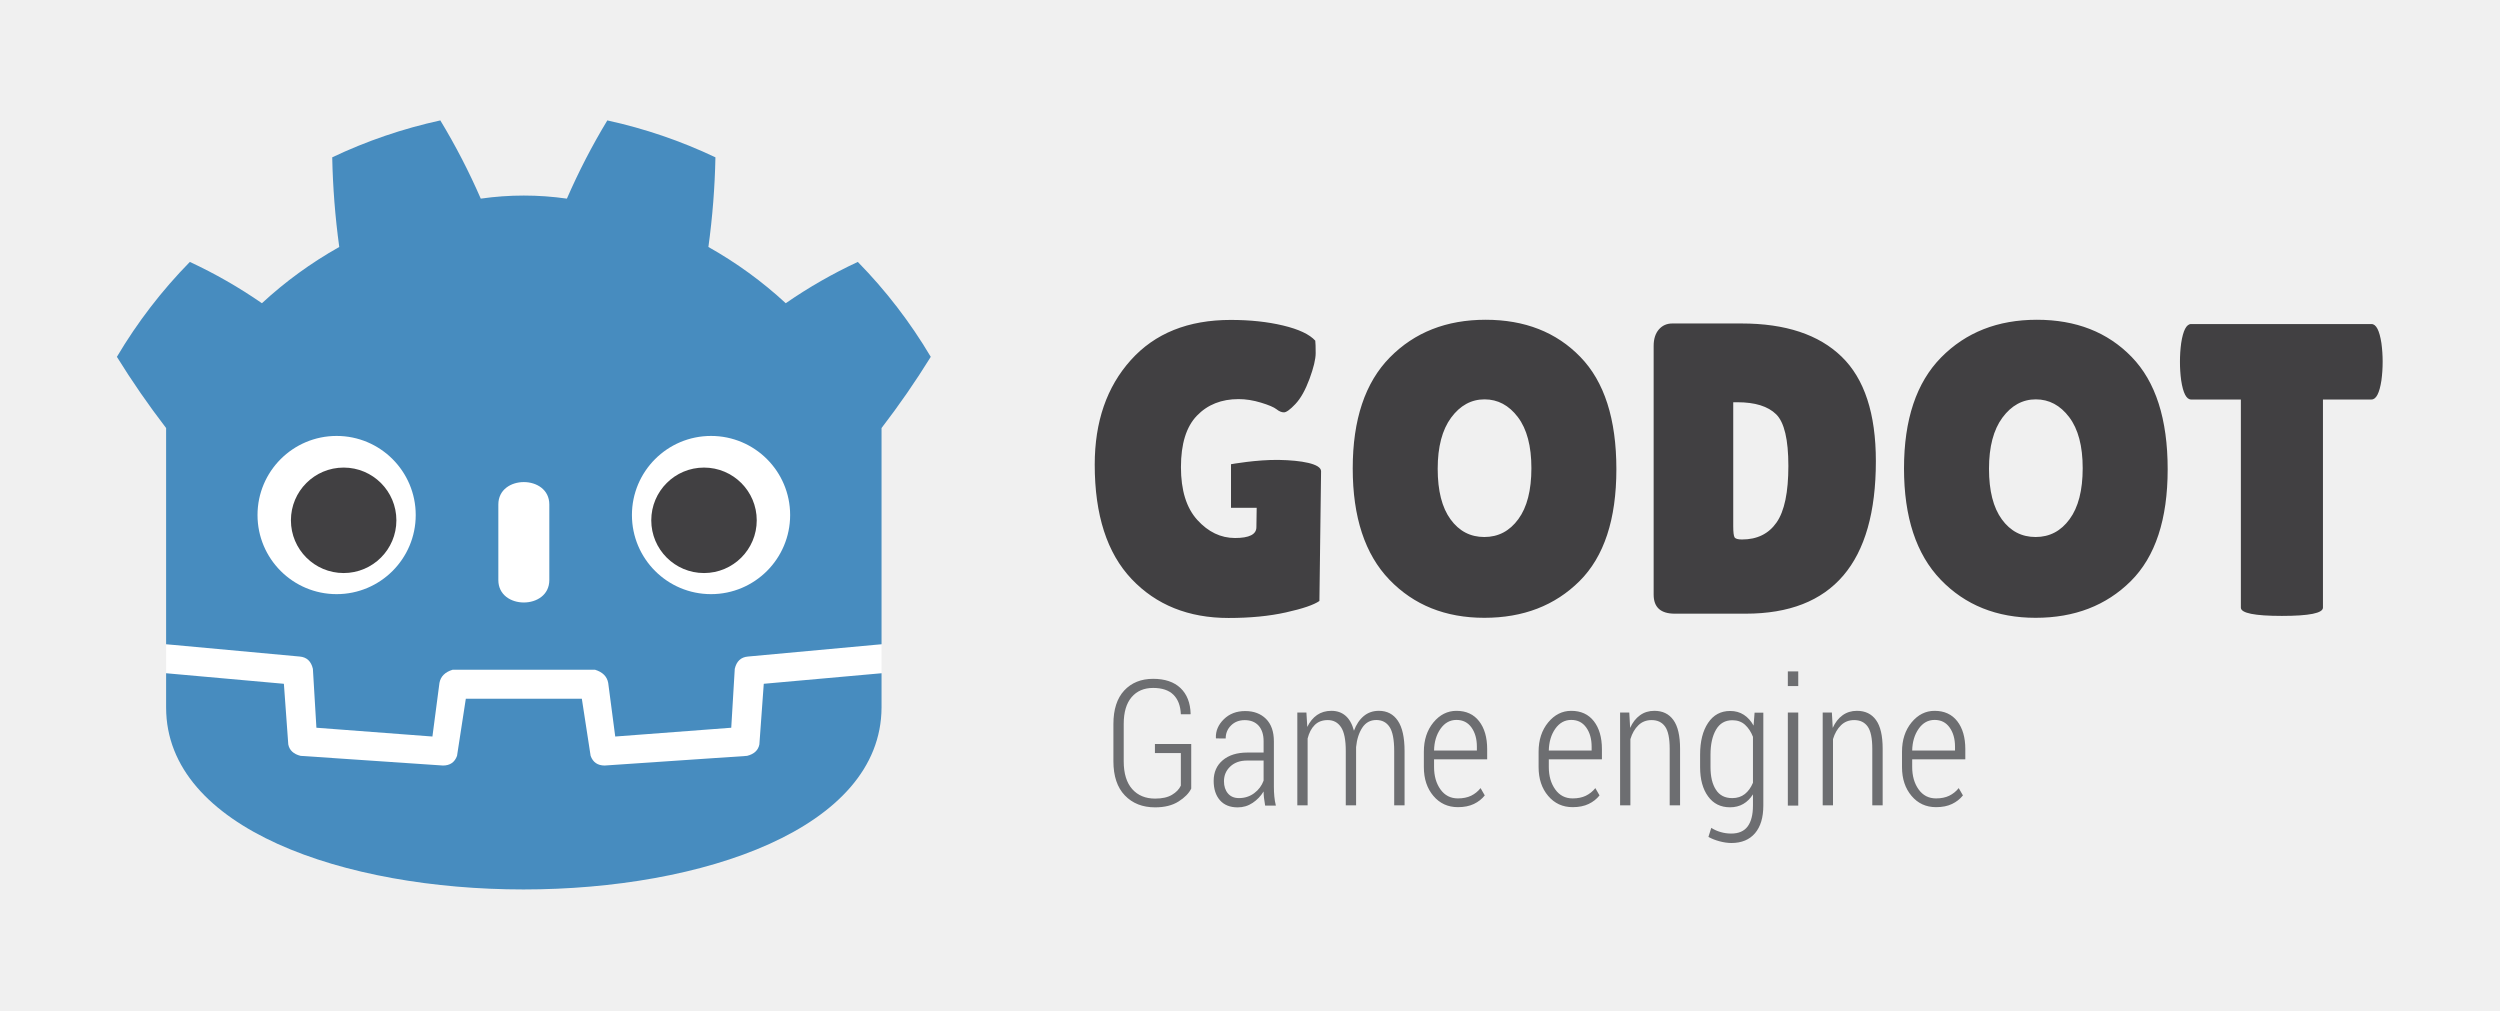
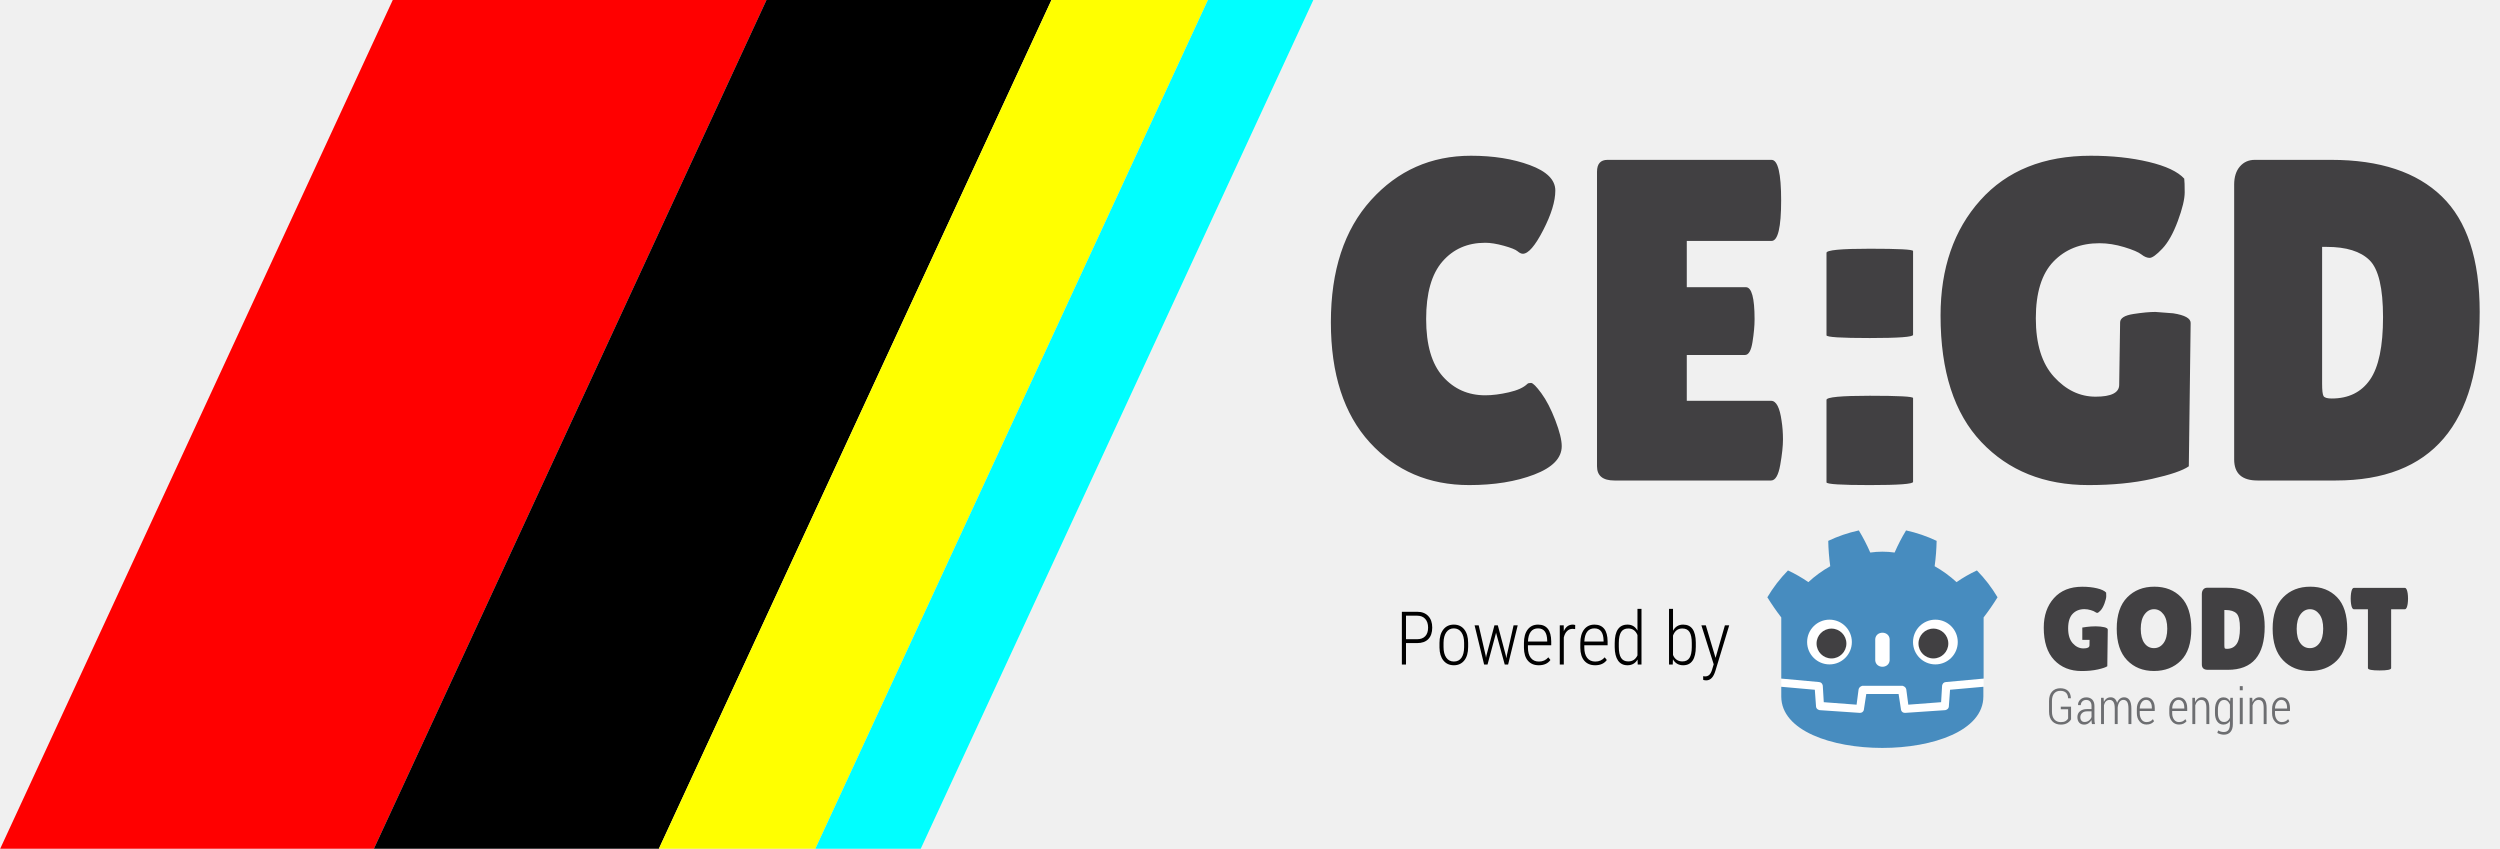
- <svg xmlns="http://www.w3.org/2000/svg" width="1024" height="414">
-   <path fill="#414042" d="M523.82 188.382c-9.142-.142-19.603 1.764-19.603 1.764v17.842h10.52l-.117 7.953c0 2.946-2.92 4.427-8.747 4.427-5.831 0-10.982-2.47-15.45-7.395-4.48-4.932-6.708-12.141-6.708-21.64 0-9.519 2.176-16.537 6.536-21.065 4.35-4.524 10.05-6.794 17.064-6.794 2.946 0 5.996.476 9.168 1.445 3.174.962 5.293 1.863 6.375 2.707 1.072.867 2.09 1.277 3.056 1.277.96 0 2.513-1.122 4.66-3.392 2.153-2.263 4.082-5.693 5.782-10.267 1.694-4.598 2.543-8.122 2.543-10.621 0-2.48-.054-4.19-.164-5.092-2.379-2.603-6.767-4.666-13.168-6.2-6.39-1.53-13.552-2.289-21.476-2.289-17.438 0-31.073 5.49-40.92 16.47-9.855 10.982-14.773 25.24-14.773 42.79 0 20.607 5.035 36.227 15.103 46.868 10.085 10.64 23.327 15.953 39.743 15.953 8.827 0 16.664-.76 23.51-2.289 6.853-1.523 11.41-3.088 13.676-4.67l.68-53.137c0-3.087-8.149-4.488-17.29-4.645m84.247-24.804c-5.431 0-9.98 2.496-13.671 7.47-3.672 4.98-5.517 11.969-5.517 20.963 0 9.013 1.754 15.914 5.27 20.722 3.508 4.823 8.117 7.225 13.835 7.225 5.715 0 10.358-2.432 13.924-7.313q5.351-7.293 5.353-20.884c0-9.054-1.846-16.023-5.524-20.89q-5.51-7.292-13.67-7.293m-.083 89.477c-15.9 0-28.868-5.203-38.89-15.61q-15.016-15.624-15.017-45.592c0-19.992 5.063-35.128 15.191-45.435 10.131-10.293 23.209-15.444 39.228-15.444 16.016 0 28.954 5.058 38.795 15.204 9.858 10.126 14.778 25.477 14.778 46.009 0 20.546-5.034 35.828-15.114 45.856-10.08 10.008-23.062 15.012-38.971 15.012m101.95-88.298v50.788c0 2.37.176 3.866.515 4.493.337.624 1.358.937 3.052.937 6.232 0 10.954-2.328 14.181-6.97 3.235-4.636 4.835-12.356 4.835-23.168 0-10.817-1.674-17.865-5-21.139-3.344-3.283-8.64-4.94-15.884-4.94zm-32.599 78.798V141.681c0-2.832.704-5.067 2.126-6.724 1.413-1.632 3.25-2.461 5.521-2.461h28.357c17.994 0 31.664 4.54 40.994 13.597 9.347 9.054 14.02 23.31 14.02 42.784 0 41.66-17.778 62.486-53.326 62.486h-29.03c-5.769 0-8.662-2.597-8.662-7.808m156.544-79.977c-5.432 0-9.994 2.496-13.678 7.47q-5.507 7.471-5.508 20.963c0 9.013 1.758 15.914 5.262 20.722 3.505 4.823 8.119 7.225 13.837 7.225 5.717 0 10.363-2.432 13.924-7.313q5.354-7.293 5.355-20.884c0-9.054-1.843-16.023-5.522-20.89-3.68-4.861-8.23-7.293-13.67-7.293m-.087 89.477q-23.86 0-38.88-15.61-15.03-15.624-15.03-45.592c0-19.992 5.065-35.128 15.191-45.435 10.139-10.293 23.209-15.444 39.233-15.444 16.02 0 28.946 5.058 38.8 15.204 9.85 10.126 14.772 25.477 14.772 46.009 0 20.546-5.037 35.828-15.115 45.856-10.076 10.008-23.07 15.012-38.971 15.012m117.69-4.17c0 2.251-5.597 3.392-16.809 3.392-11.202 0-16.815-1.141-16.815-3.392v-85.248h-20.371c-1.928 0-3.286-2.597-4.077-7.818a56 56 0 0 1-.501-7.636c0-2.592.162-5.146.501-7.636.79-5.205 2.15-7.823 4.077-7.823h73.864c1.924 0 3.277 2.617 4.078 7.823.333 2.49.505 5.043.505 7.636 0 2.608-.172 5.152-.505 7.637-.8 5.22-2.154 7.817-4.078 7.817h-19.87z" />
-   <path fill="#6d6e71" d="M487.93 322.997c-.94 1.926-2.664 3.691-5.188 5.289-2.52 1.607-5.722 2.406-9.611 2.406-5.132 0-9.259-1.617-12.394-4.887-3.122-3.243-4.686-7.92-4.686-14.022V296.57c0-5.97 1.473-10.548 4.431-13.743 2.95-3.17 6.903-4.78 11.84-4.78 4.824 0 8.564 1.27 11.212 3.781 2.639 2.519 4.025 6.038 4.146 10.532l-.066.2h-3.94c-.14-3.443-1.14-6.101-3.022-7.979-1.871-1.861-4.655-2.803-8.33-2.803-3.72 0-6.668 1.259-8.823 3.785-2.15 2.518-3.224 6.17-3.224 10.968v15.301q.001 7.462 3.476 11.382c2.316 2.592 5.438 3.892 9.38 3.892 2.876 0 5.19-.51 6.92-1.554 1.738-1.028 2.942-2.285 3.624-3.775V308.45h-10.618v-3.704h14.873zm19.557 3.902c2.336 0 4.416-.661 6.232-2.01 1.82-1.353 3.096-3.063 3.852-5.146v-8.224h-6.756q-4.31 0-6.896 2.442c-1.726 1.617-2.581 3.637-2.581 6.037 0 2.03.534 3.696 1.616 4.981 1.08 1.289 2.59 1.92 4.533 1.92m10.715 3.068a99 99 0 0 1-.48-3.225 22 22 0 0 1-.15-2.562 14.9 14.9 0 0 1-4.483 4.675c-1.836 1.236-3.878 1.848-6.128 1.848-3.147 0-5.567-.975-7.28-2.927-1.702-1.96-2.563-4.6-2.563-7.936 0-3.523 1.237-6.35 3.72-8.448 2.48-2.098 5.85-3.147 10.09-3.147h6.643v-4.672c0-2.686-.686-4.802-2.032-6.331-1.375-1.51-3.264-2.275-5.701-2.275-2.268 0-4.139.722-5.608 2.182-1.463 1.45-2.19 3.224-2.19 5.337l-3.944-.035-.07-.206c-.11-2.866.973-5.4 3.261-7.646 2.279-2.24 5.203-3.352 8.761-3.352 3.517 0 6.347 1.069 8.509 3.2q3.224 3.227 3.226 9.21v18.645c0 1.358.064 2.677.183 3.936a25 25 0 0 0 .627 3.729zm16.905-38.108.36 5.9c1-2.112 2.339-3.739 3.998-4.896q2.498-1.711 5.874-1.711c2.296 0 4.232.668 5.794 2.02 1.562 1.347 2.714 3.387 3.446 6.127.938-2.529 2.264-4.528 3.986-5.975 1.722-1.45 3.812-2.172 6.23-2.172 3.335 0 5.923 1.35 7.755 4.05 1.841 2.705 2.759 6.856 2.759 12.464v22.207h-4.246v-22.28c0-4.663-.645-7.946-1.9-9.834-1.261-1.89-3.071-2.842-5.41-2.842-2.462 0-4.384 1.04-5.767 3.152-1.375 2.112-2.223 4.754-2.531 7.945v23.86h-4.224v-22.258c0-4.554-.639-7.812-1.945-9.759-1.299-1.946-3.107-2.912-5.427-2.912-2.218 0-4.013.677-5.358 2.02-1.353 1.349-2.315 3.195-2.899 5.538v27.369h-4.22v-38.014zm61.457 3.021q-3.966 0-6.517 3.613c-1.705 2.415-2.585 5.392-2.656 8.938h17.537v-1.626c0-3.137-.736-5.75-2.21-7.822-1.482-2.075-3.53-3.103-6.154-3.103m.598 35.735c-4.099 0-7.451-1.543-10.055-4.621q-3.895-4.61-3.896-11.793v-6.313c0-4.798 1.303-8.798 3.912-11.979 2.616-3.167 5.758-4.75 9.441-4.75 3.983 0 7.068 1.413 9.27 4.246q3.313 4.257 3.312 11.434v4.171H587.39v3.162c0 3.68.882 6.744 2.635 9.19 1.757 2.45 4.144 3.666 7.136 3.666 2.077 0 3.888-.367 5.396-1.089a11.1 11.1 0 0 0 3.877-3.132l1.728 2.99c-1.148 1.456-2.634 2.633-4.45 3.505-1.811.868-4 1.312-6.551 1.312m46.411-35.734q-3.976 0-6.528 3.613-2.54 3.62-2.652 8.938h17.54v-1.626c0-3.137-.733-5.75-2.216-7.822-1.475-2.075-3.52-3.103-6.144-3.103m.593 35.735c-4.1 0-7.446-1.543-10.045-4.621q-3.91-4.61-3.91-11.793v-6.313c0-4.798 1.309-8.798 3.913-11.979 2.623-3.167 5.766-4.75 9.45-4.75 3.975 0 7.072 1.413 9.27 4.246 2.2 2.837 3.304 6.65 3.304 11.434v4.171h-21.755v3.162q0 5.52 2.647 9.19c1.747 2.45 4.124 3.666 7.125 3.666 2.087 0 3.888-.367 5.392-1.089a11.2 11.2 0 0 0 3.894-3.132l1.717 2.99c-1.15 1.456-2.633 2.633-4.451 3.505-1.81.868-3.997 1.312-6.55 1.312m23.189-38.755.345 6.284c1.014-2.23 2.353-3.962 4.034-5.166 1.667-1.21 3.63-1.824 5.887-1.824 3.396 0 5.998 1.256 7.804 3.78 1.826 2.518 2.73 6.434 2.73 11.749v23.191h-4.249V306.72c0-4.343-.636-7.377-1.9-9.137-1.258-1.76-3.107-2.636-5.513-2.636-2.158 0-3.968.701-5.419 2.126-1.457 1.412-2.543 3.294-3.267 5.666v27.134h-4.219V291.86zm33.27 22.395c0 3.858.73 6.926 2.213 9.208 1.465 2.304 3.695 3.443 6.671 3.443 2.04 0 3.757-.544 5.167-1.657 1.405-1.113 2.514-2.662 3.336-4.627V301.79c-.79-2.025-1.874-3.66-3.244-4.92-1.368-1.24-3.102-1.863-5.186-1.863-2.97 0-5.216 1.294-6.708 3.891-1.502 2.603-2.25 5.995-2.25 10.161zm-4.262-5.195c0-5.386 1.088-9.714 3.274-12.975 2.169-3.245 5.187-4.871 9.03-4.871 2.134 0 4.007.52 5.607 1.564 1.603 1.024 2.928 2.523 3.992 4.43l.412-5.287h3.581v38.048c0 4.871-1.13 8.646-3.4 11.317-2.271 2.66-5.499 4.009-9.666 4.009-1.5 0-3.11-.235-4.832-.691-1.724-.456-3.252-1.054-4.59-1.805l1.168-3.704a14.1 14.1 0 0 0 3.831 1.716 15.2 15.2 0 0 0 4.352.616q4.536-.001 6.71-2.905c1.452-1.961 2.18-4.798 2.18-8.553v-4.597c-1.079 1.71-2.402 3.024-3.97 3.93-1.563.912-3.39 1.368-5.448 1.368-3.818 0-6.814-1.496-8.976-4.486-2.167-2.983-3.255-6.965-3.255-11.93zm40.2 20.916h-4.266V291.86h4.266zm0-48.968h-4.266v-6.005h4.266zm13.774 10.852.346 6.284c1.016-2.23 2.35-3.962 4.027-5.166 1.677-1.21 3.643-1.824 5.89-1.824 3.397 0 6.01 1.256 7.82 3.78 1.821 2.518 2.717 6.434 2.717 11.749v23.191h-4.248V306.72c0-4.343-.635-7.377-1.897-9.137-1.268-1.76-3.103-2.636-5.517-2.636-2.157 0-3.962.701-5.412 2.126-1.455 1.412-2.545 3.294-3.266 5.666v27.134h-4.224V291.86zm42.074 3.021q-3.978 0-6.518 3.613-2.547 3.62-2.66 8.938h17.54v-1.626c0-3.137-.731-5.75-2.21-7.822-1.476-2.075-3.525-3.103-6.152-3.103m.602 35.735c-4.11 0-7.456-1.543-10.048-4.621q-3.903-4.61-3.903-11.793v-6.313c0-4.798 1.302-8.798 3.91-11.979q3.924-4.75 9.439-4.75c3.978 0 7.077 1.413 9.283 4.246 2.197 2.837 3.3 6.65 3.3 11.434v4.171h-21.76v3.162c0 3.68.887 6.744 2.642 9.19 1.754 2.45 4.133 3.666 7.137 3.666 2.08 0 3.88-.367 5.382-1.089a11.16 11.16 0 0 0 3.897-3.132l1.725 2.99c-1.156 1.456-2.64 2.633-4.454 3.505-1.81.868-3.998 1.312-6.55 1.312" />
-   <g fill="#fff" transform="matrix(.36 0 0 .36 30.24 21.6)">
-     <path d="M105 673v33q407 354 814 0v-33z" />
-     <path fill="#478cbf" d="m105 673 152 14q12 1 15 14l4 67 132 10 8-61q2-11 15-15h162q13 4 15 15l8 61 132-10 4-67q3-13 15-14l152-14V427q30-39 56-81-35-59-83-108-43 20-82 47-40-37-88-64 7-51 8-102-59-28-123-42-26 43-46 89-49-7-98 0-20-46-46-89-64 14-123 42 1 51 8 102-48 27-88 64-39-27-82-47-48 49-83 108 26 42 56 81zm0 33v39c0 276 813 276 814 0v-39l-134 12-5 69q-2 10-14 13l-162 11q-12 0-16-11l-10-65H446l-10 65q-4 11-16 11l-162-11q-12-3-14-13l-5-69z" />
-     <path d="M483 600c0 34 58 34 58 0v-86c0-34-58-34-58 0z" />
-     <circle cx="725" cy="526" r="90" />
-     <circle cx="299" cy="526" r="90" />
-   </g>
-   <g fill="#414042" transform="matrix(.36 0 0 .36 30.24 21.6)">
-     <circle cx="307" cy="532" r="60" />
-     <circle cx="717" cy="532" r="60" />
+ <svg xmlns="http://www.w3.org/2000/svg" style="isolation:isolate" viewBox="0 0 927.83 315" width="927.83" height="315">
+   <defs>
+     <clipPath id="_clipPath_FIKCvHT68FMkzYbyuES7aSbZmHyRVnEN">
+       <rect width="927.83" height="315" />
+     </clipPath>
+   </defs>
+   <g clip-path="url(#_clipPath_FIKCvHT68FMkzYbyuES7aSbZmHyRVnEN)">
+     <clipPath id="_clipPath_pYDwcSAljH75PLuUYkoYD0G3YfXqAVHB">
+       <rect x="0" y="0" width="927.83" height="315" transform="matrix(1,0,0,1,0,0)" fill="rgb(255,255,255)" />
+     </clipPath>
+     <g clip-path="url(#_clipPath_pYDwcSAljH75PLuUYkoYD0G3YfXqAVHB)">
+       <rect x="103.333" y="-174.45" width="125.844" height="560.007" transform="matrix(0.908,0.42,-0.42,0.908,59.626,-60.014)" fill="rgb(255,0,0)" />
+       <rect x="218.945" y="-127.921" width="95.956" height="560.007" transform="matrix(0.908,0.42,-0.42,0.908,88.436,-97.956)" fill="rgb(0,0,0)" />
+       <rect x="308.043" y="-96.737" width="52.697" height="560.007" transform="matrix(0.908,0.42,-0.42,0.908,107.745,-123.386)" fill="rgb(255,255,0)" />
+       <rect x="356.672" y="-78.238" width="35.488" height="560.007" transform="matrix(0.908,0.42,-0.42,0.908,119.199,-138.471)" fill="rgb(0,255,255)" />
+     </g>
+     <path d=" M 629.367 238.428 L 629.367 240.042 L 629.367 240.042 Q 629.367 243.404 628.191 245.152 L 628.191 245.152 L 628.191 245.152 Q 627.014 246.9 624.687 246.9 L 624.687 246.9 L 624.687 246.9 Q 622.119 246.9 620.882 244.681 L 620.882 244.681 L 620.814 246.631 L 619.429 246.631 L 619.429 225.975 L 620.909 225.975 L 620.909 234.111 L 620.909 234.111 Q 622.132 231.812 624.661 231.812 L 624.661 231.812 L 624.661 231.812 Q 627.014 231.812 628.17 233.472 L 628.17 233.472 L 628.17 233.472 Q 629.327 235.133 629.367 238.428 L 629.367 238.428 L 629.367 238.428 Z  M 627.875 240.136 L 627.875 238.683 L 627.875 238.683 Q 627.875 235.913 627.054 234.582 L 627.054 234.582 L 627.054 234.582 Q 626.234 233.25 624.365 233.25 L 624.365 233.25 L 624.365 233.25 Q 621.877 233.25 620.909 235.873 L 620.909 235.873 L 620.909 243.081 L 620.909 243.081 Q 621.366 244.224 622.253 244.849 L 622.253 244.849 L 622.253 244.849 Q 623.141 245.475 624.392 245.475 L 624.392 245.475 L 624.392 245.475 Q 626.18 245.475 627.021 244.177 L 627.021 244.177 L 627.021 244.177 Q 627.861 242.879 627.875 240.136 L 627.875 240.136 L 627.875 240.136 Z  M 633.079 232.08 L 636.697 244.17 L 640.166 232.08 L 641.766 232.08 L 636.643 248.958 L 636.36 249.765 L 636.36 249.765 Q 635.325 252.508 633.187 252.508 L 633.187 252.508 L 633.187 252.508 Q 632.676 252.508 632.111 252.32 L 632.111 252.32 L 632.097 250.948 L 632.097 250.948 Q 632.407 251.042 632.783 251.042 L 632.783 251.042 L 632.783 251.042 Q 633.751 251.042 634.37 250.464 L 634.37 250.464 L 634.37 250.464 Q 634.989 249.886 635.392 248.595 L 635.392 248.595 L 636.011 246.537 L 631.438 232.08 L 633.079 232.08 L 633.079 232.08 Z  M 525.939 238.67 L 521.81 238.67 L 521.81 246.631 L 520.277 246.631 L 520.277 227.051 L 525.965 227.051 L 525.965 227.051 Q 528.561 227.051 530.054 228.611 L 530.054 228.611 L 530.054 228.611 Q 531.546 230.171 531.546 232.901 L 531.546 232.901 L 531.546 232.901 Q 531.546 235.685 530.101 237.177 L 530.101 237.177 L 530.101 237.177 Q 528.655 238.67 525.939 238.67 L 525.939 238.67 L 525.939 238.67 Z  M 521.81 228.503 L 521.81 237.231 L 525.965 237.231 L 525.965 237.231 Q 527.902 237.231 528.958 236.108 L 528.958 236.108 L 528.958 236.108 Q 530.013 234.985 530.013 232.928 L 530.013 232.928 L 530.013 232.928 Q 530.013 230.87 528.944 229.687 L 528.944 229.687 L 528.944 229.687 Q 527.875 228.503 525.979 228.503 L 525.979 228.503 L 521.81 228.503 L 521.81 228.503 Z  M 534.236 240.338 L 534.236 238.616 L 534.236 238.616 Q 534.236 235.469 535.661 233.64 L 535.661 233.64 L 535.661 233.64 Q 537.087 231.812 539.548 231.812 L 539.548 231.812 L 539.548 231.812 Q 542.022 231.812 543.441 233.614 L 543.441 233.614 L 543.441 233.614 Q 544.86 235.416 544.873 238.576 L 544.873 238.576 L 544.873 240.122 L 544.873 240.122 Q 544.873 243.323 543.441 245.112 L 543.441 245.112 L 543.441 245.112 Q 542.009 246.9 539.575 246.9 L 539.575 246.9 L 539.575 246.9 Q 537.141 246.9 535.715 245.152 L 535.715 245.152 L 535.715 245.152 Q 534.29 243.404 534.236 240.338 L 534.236 240.338 L 534.236 240.338 Z  M 535.742 238.509 L 535.742 240.122 L 535.742 240.122 Q 535.742 242.637 536.757 244.076 L 536.757 244.076 L 536.757 244.076 Q 537.773 245.515 539.575 245.515 L 539.575 245.515 L 539.575 245.515 Q 541.417 245.515 542.392 244.13 L 542.392 244.13 L 542.392 244.13 Q 543.367 242.745 543.381 240.163 L 543.381 240.163 L 543.381 238.616 L 543.381 238.616 Q 543.381 236.101 542.359 234.656 L 542.359 234.656 L 542.359 234.656 Q 541.337 233.21 539.548 233.21 L 539.548 233.21 L 539.548 233.21 Q 537.813 233.21 536.791 234.622 L 536.791 234.622 L 536.791 234.622 Q 535.769 236.034 535.742 238.509 L 535.742 238.509 L 535.742 238.509 Z  M 548.787 232.08 L 551.382 243.323 L 551.503 244.13 L 551.665 243.256 L 554.637 232.08 L 555.887 232.08 L 558.832 243.162 L 559.048 244.305 L 559.222 243.283 L 561.737 232.08 L 563.27 232.08 L 559.707 246.631 L 558.456 246.631 L 555.296 235.066 L 555.228 234.716 L 555.175 235.079 L 552.068 246.631 L 550.804 246.631 L 547.267 232.08 L 548.787 232.08 L 548.787 232.08 Z  M 571.084 246.9 L 571.084 246.9 L 571.084 246.9 Q 568.515 246.9 567.063 245.219 L 567.063 245.219 L 567.063 245.219 Q 565.61 243.538 565.583 240.432 L 565.583 240.432 L 565.583 238.657 L 565.583 238.657 Q 565.583 235.456 566.982 233.634 L 566.982 233.634 L 566.982 233.634 Q 568.381 231.812 570.828 231.812 L 570.828 231.812 L 570.828 231.812 Q 573.195 231.812 574.439 233.358 L 574.439 233.358 L 574.439 233.358 Q 575.683 234.905 575.71 238.092 L 575.71 238.092 L 575.71 239.49 L 567.063 239.49 L 567.063 240.311 L 567.063 240.311 Q 567.063 242.812 568.132 244.17 L 568.132 244.17 L 568.132 244.17 Q 569.201 245.529 571.151 245.529 L 571.151 245.529 L 571.151 245.529 Q 573.303 245.529 574.634 243.955 L 574.634 243.955 L 575.414 244.95 L 575.414 244.95 Q 573.988 246.9 571.084 246.9 Z  M 570.828 233.21 L 570.828 233.21 L 570.828 233.21 Q 569.066 233.21 568.118 234.454 L 568.118 234.454 L 568.118 234.454 Q 567.17 235.698 567.076 238.092 L 567.076 238.092 L 574.217 238.092 L 574.217 237.702 L 574.217 237.702 Q 574.109 233.21 570.828 233.21 Z  M 584.612 231.986 L 584.585 233.479 L 584.585 233.479 Q 584.047 233.385 583.644 233.385 L 583.644 233.385 L 583.644 233.385 Q 582.407 233.385 581.566 234.232 L 581.566 234.232 L 581.566 234.232 Q 580.726 235.079 580.376 236.586 L 580.376 236.586 L 580.376 246.631 L 578.883 246.631 L 578.883 232.08 L 580.349 232.08 L 580.376 234.259 L 580.376 234.259 Q 581.439 231.812 583.711 231.812 L 583.711 231.812 L 583.711 231.812 Q 584.303 231.812 584.612 231.986 L 584.612 231.986 L 584.612 231.986 Z  M 592.009 246.9 L 592.009 246.9 L 592.009 246.9 Q 589.44 246.9 587.988 245.219 L 587.988 245.219 L 587.988 245.219 Q 586.535 243.538 586.508 240.432 L 586.508 240.432 L 586.508 238.657 L 586.508 238.657 Q 586.508 235.456 587.907 233.634 L 587.907 233.634 L 587.907 233.634 Q 589.306 231.812 591.753 231.812 L 591.753 231.812 L 591.753 231.812 Q 594.12 231.812 595.364 233.358 L 595.364 233.358 L 595.364 233.358 Q 596.608 234.905 596.635 238.092 L 596.635 238.092 L 596.635 239.49 L 587.988 239.49 L 587.988 240.311 L 587.988 240.311 Q 587.988 242.812 589.057 244.17 L 589.057 244.17 L 589.057 244.17 Q 590.126 245.529 592.076 245.529 L 592.076 245.529 L 592.076 245.529 Q 594.228 245.529 595.559 243.955 L 595.559 243.955 L 596.339 244.95 L 596.339 244.95 Q 594.913 246.9 592.009 246.9 Z  M 591.753 233.21 L 591.753 233.21 L 591.753 233.21 Q 589.992 233.21 589.043 234.454 L 589.043 234.454 L 589.043 234.454 Q 588.095 235.698 588.001 238.092 L 588.001 238.092 L 595.142 238.092 L 595.142 237.702 L 595.142 237.702 Q 595.035 233.21 591.753 233.21 Z  M 599.271 240.19 L 599.271 238.683 L 599.271 238.683 Q 599.271 235.268 600.468 233.54 L 600.468 233.54 L 600.468 233.54 Q 601.664 231.812 604.018 231.812 L 604.018 231.812 L 604.018 231.812 Q 606.492 231.812 607.716 234.03 L 607.716 234.03 L 607.716 225.975 L 609.209 225.975 L 609.209 246.631 L 607.81 246.631 L 607.743 244.762 L 607.743 244.762 Q 606.519 246.9 604.004 246.9 L 604.004 246.9 L 604.004 246.9 Q 601.705 246.9 600.501 245.152 L 600.501 245.152 L 600.501 245.152 Q 599.298 243.404 599.271 240.19 L 599.271 240.19 L 599.271 240.19 Z  M 600.79 238.589 L 600.79 240.042 L 600.79 240.042 Q 600.79 242.839 601.631 244.157 L 601.631 244.157 L 601.631 244.157 Q 602.471 245.475 604.3 245.475 L 604.3 245.475 L 604.3 245.475 Q 606.654 245.475 607.716 243.229 L 607.716 243.229 L 607.716 235.685 L 607.716 235.685 Q 606.707 233.25 604.314 233.25 L 604.314 233.25 L 604.314 233.25 Q 602.485 233.25 601.644 234.555 L 601.644 234.555 L 601.644 234.555 Q 600.804 235.859 600.79 238.589 L 600.79 238.589 L 600.79 238.589 Z " fill-rule="evenodd" fill="rgb(0,0,0)" />
+     <path d=" M 545.95 57.799 L 545.95 57.799 Q 558.36 57.799 567.795 61.284 L 567.795 61.284 L 567.795 61.284 Q 577.23 64.769 577.23 70.719 L 577.23 70.719 L 577.23 70.719 Q 577.23 76.669 572.725 85.424 L 572.725 85.424 L 572.725 85.424 Q 568.22 94.179 565.16 94.179 L 565.16 94.179 L 565.16 94.179 Q 564.31 94.179 563.205 93.244 L 563.205 93.244 L 563.205 93.244 Q 562.1 92.309 558.105 91.204 L 558.105 91.204 L 558.105 91.204 Q 554.11 90.099 551.22 90.099 L 551.22 90.099 L 551.22 90.099 Q 541.36 90.099 535.325 97.069 L 535.325 97.069 L 535.325 97.069 Q 529.29 104.039 529.29 118.404 L 529.29 118.404 L 529.29 118.404 Q 529.29 132.769 535.495 139.739 L 535.495 139.739 L 535.495 139.739 Q 541.7 146.709 551.22 146.709 L 551.22 146.709 L 551.22 146.709 Q 555.13 146.709 559.975 145.604 L 559.975 145.604 L 559.975 145.604 Q 564.82 144.499 566.86 142.459 L 566.86 142.459 L 566.86 142.459 Q 567.2 142.119 568.22 142.119 L 568.22 142.119 L 568.22 142.119 Q 569.24 142.119 572.045 145.944 L 572.045 145.944 L 572.045 145.944 Q 574.85 149.769 577.23 155.974 L 577.23 155.974 L 577.23 155.974 Q 579.61 162.179 579.61 165.579 L 579.61 165.579 L 579.61 165.579 Q 579.61 172.209 569.41 176.119 L 569.41 176.119 L 569.41 176.119 Q 559.21 180.029 545.27 180.029 L 545.27 180.029 L 545.27 180.029 Q 522.83 180.029 508.38 164.219 L 508.38 164.219 L 508.38 164.219 Q 493.93 148.409 493.93 119.594 L 493.93 119.594 L 493.93 119.594 Q 493.93 90.779 508.805 74.289 L 508.805 74.289 L 508.805 74.289 Q 523.68 57.799 545.95 57.799 L 545.95 57.799 L 545.95 57.799 Z  M 626.02 106.589 L 647.95 106.589 L 647.95 106.589 Q 651.18 106.589 651.18 118.489 L 651.18 118.489 L 651.18 118.489 Q 651.18 122.059 650.415 126.904 L 650.415 126.904 L 650.415 126.904 Q 649.65 131.749 647.61 131.749 L 647.61 131.749 L 626.02 131.749 L 626.02 148.749 L 657.3 148.749 L 657.3 148.749 Q 660.19 148.749 661.21 156.229 L 661.21 156.229 L 661.21 156.229 Q 661.72 159.459 661.72 163.114 L 661.72 163.114 L 661.72 163.114 Q 661.72 166.769 660.7 172.549 L 660.7 172.549 L 660.7 172.549 Q 659.68 178.329 657.3 178.329 L 657.3 178.329 L 599.16 178.329 L 599.16 178.329 Q 592.7 178.329 592.7 173.059 L 592.7 173.059 L 592.7 63.749 L 592.7 63.749 Q 592.7 59.329 596.61 59.329 L 596.61 59.329 L 657.47 59.329 L 657.47 59.329 Q 661.04 59.329 661.04 74.374 L 661.04 74.374 L 661.04 74.374 Q 661.04 89.419 657.47 89.419 L 657.47 89.419 L 626.02 89.419 L 626.02 106.589 L 626.02 106.589 Z  M 710 147.729 L 710 178.839 L 710 178.839 Q 710 180.029 693.935 180.029 L 693.935 180.029 L 693.935 180.029 Q 677.87 180.029 677.87 179.009 L 677.87 179.009 L 677.87 148.409 L 677.87 148.409 Q 677.87 146.879 693.935 146.879 L 693.935 146.879 L 693.935 146.879 Q 710 146.879 710 147.729 L 710 147.729 L 710 147.729 Z  M 710 93.159 L 710 124.269 L 710 124.269 Q 710 125.459 693.935 125.459 L 693.935 125.459 L 693.935 125.459 Q 677.87 125.459 677.87 124.439 L 677.87 124.439 L 677.87 93.839 L 677.87 93.839 Q 677.87 92.309 693.935 92.309 L 693.935 92.309 L 693.935 92.309 Q 710 92.309 710 93.159 L 710 93.159 L 710 93.159 Z  M 786.5 142.799 L 786.5 142.799 L 786.84 119.679 L 786.84 119.679 Q 786.84 117.299 791.77 116.534 L 791.77 116.534 L 791.77 116.534 Q 796.7 115.769 799.93 115.769 L 799.93 115.769 L 806.56 116.279 L 806.56 116.279 Q 813.02 117.299 813.02 119.849 L 813.02 119.849 L 812.34 173.059 L 812.34 173.059 Q 808.94 175.439 798.655 177.734 L 798.655 177.734 L 798.655 177.734 Q 788.37 180.029 775.11 180.029 L 775.11 180.029 L 775.11 180.029 Q 750.46 180.029 735.33 164.049 L 735.33 164.049 L 735.33 164.049 Q 720.2 148.069 720.2 117.129 L 720.2 117.129 L 720.2 117.129 Q 720.2 90.779 734.99 74.289 L 734.99 74.289 L 734.99 74.289 Q 749.78 57.799 775.96 57.799 L 775.96 57.799 L 775.96 57.799 Q 787.86 57.799 797.465 60.094 L 797.465 60.094 L 797.465 60.094 Q 807.07 62.389 810.64 66.299 L 810.64 66.299 L 810.64 66.299 Q 810.81 67.659 810.81 71.399 L 810.81 71.399 L 810.81 71.399 Q 810.81 75.139 808.26 82.024 L 808.26 82.024 L 808.26 82.024 Q 805.71 88.909 802.48 92.309 L 802.48 92.309 L 802.48 92.309 Q 799.25 95.709 797.805 95.709 L 797.805 95.709 L 797.805 95.709 Q 796.36 95.709 794.745 94.434 L 794.745 94.434 L 794.745 94.434 Q 793.13 93.159 788.37 91.714 L 788.37 91.714 L 788.37 91.714 Q 783.61 90.269 779.19 90.269 L 779.19 90.269 L 779.19 90.269 Q 768.65 90.269 762.105 97.069 L 762.105 97.069 L 762.105 97.069 Q 755.56 103.869 755.56 118.149 L 755.56 118.149 L 755.56 118.149 Q 755.56 132.429 762.275 139.824 L 762.275 139.824 L 762.275 139.824 Q 768.99 147.219 777.745 147.219 L 777.745 147.219 L 777.745 147.219 Q 786.5 147.219 786.5 142.799 Z  M 829.17 170.509 L 829.17 170.509 L 829.17 68.509 L 829.17 68.509 Q 829.17 64.259 831.295 61.794 L 831.295 61.794 L 831.295 61.794 Q 833.42 59.329 836.82 59.329 L 836.82 59.329 L 865.21 59.329 L 865.21 59.329 Q 892.24 59.329 906.265 72.929 L 906.265 72.929 L 906.265 72.929 Q 920.29 86.529 920.29 115.769 L 920.29 115.769 L 920.29 115.769 Q 920.29 178.329 866.91 178.329 L 866.91 178.329 L 837.84 178.329 L 837.84 178.329 Q 829.17 178.329 829.17 170.509 Z  M 863.51 91.629 L 861.81 91.629 L 861.81 142.459 L 861.81 142.459 Q 861.81 146.029 862.32 146.964 L 862.32 146.964 L 862.32 146.964 Q 862.83 147.899 865.38 147.899 L 865.38 147.899 L 865.38 147.899 Q 874.73 147.899 879.575 140.929 L 879.575 140.929 L 879.575 140.929 Q 884.42 133.959 884.42 117.724 L 884.42 117.724 L 884.42 117.724 Q 884.42 101.489 879.405 96.559 L 879.405 96.559 L 879.405 96.559 Q 874.39 91.629 863.51 91.629 L 863.51 91.629 L 863.51 91.629 Z " fill-rule="evenodd" fill="rgb(65,64,66)" />
+     <g id="gdlogo">
+       <path d=" M 777.831 232.451 C 775.488 232.415 772.807 232.904 772.807 232.904 L 772.807 237.476 L 775.503 237.476 L 775.473 239.514 C 775.473 240.269 774.725 240.649 773.232 240.649 C 771.738 240.649 770.417 240.016 769.272 238.753 C 768.124 237.49 767.553 235.642 767.553 233.208 C 767.553 230.768 768.111 228.97 769.228 227.809 C 770.343 226.65 771.804 226.068 773.601 226.068 C 774.356 226.068 775.138 226.19 775.951 226.438 C 776.764 226.685 777.307 226.916 777.585 227.132 C 777.859 227.354 778.12 227.459 778.368 227.459 C 778.614 227.459 779.012 227.172 779.562 226.59 C 780.114 226.01 780.608 225.131 781.044 223.959 C 781.478 222.781 781.696 221.878 781.696 221.237 C 781.696 220.602 781.682 220.163 781.654 219.932 C 781.044 219.265 779.919 218.736 778.279 218.343 C 776.641 217.951 774.806 217.757 772.775 217.757 C 768.306 217.757 764.812 219.164 762.288 221.978 C 759.763 224.792 758.502 228.446 758.502 232.943 C 758.502 238.225 759.793 242.228 762.373 244.955 C 764.958 247.681 768.351 249.043 772.558 249.043 C 774.82 249.043 776.829 248.848 778.583 248.456 C 780.339 248.066 781.507 247.665 782.088 247.259 L 782.262 233.642 C 782.262 232.851 780.174 232.492 777.831 232.451 L 777.831 232.451 Z  M 799.421 226.095 C 798.03 226.095 796.864 226.734 795.918 228.009 C 794.977 229.285 794.504 231.077 794.504 233.381 C 794.504 235.691 794.954 237.46 795.855 238.692 C 796.754 239.928 797.935 240.544 799.4 240.544 C 800.865 240.544 802.055 239.92 802.969 238.669 C 803.882 237.423 804.34 235.639 804.34 233.317 C 804.34 230.997 803.867 229.211 802.925 227.964 C 801.983 226.718 800.816 226.095 799.421 226.095 M 799.4 249.025 C 795.325 249.025 792.002 247.692 789.434 245.025 C 786.868 242.356 785.585 238.461 785.585 233.341 C 785.585 228.218 786.883 224.339 789.478 221.697 C 792.075 219.059 795.426 217.739 799.531 217.739 C 803.636 217.739 806.952 219.036 809.474 221.636 C 812 224.231 813.261 228.165 813.261 233.427 C 813.261 238.692 811.971 242.608 809.387 245.178 C 806.804 247.743 803.477 249.025 799.4 249.025 M 825.527 226.397 L 825.527 239.413 C 825.527 240.02 825.572 240.403 825.659 240.564 C 825.746 240.724 826.007 240.804 826.441 240.804 C 828.039 240.804 829.249 240.208 830.076 239.018 C 830.905 237.83 831.315 235.851 831.315 233.081 C 831.315 230.308 830.886 228.502 830.033 227.663 C 829.176 226.822 827.819 226.397 825.963 226.397 L 825.527 226.397 Z  M 817.173 246.591 L 817.173 220.483 C 817.173 219.757 817.353 219.185 817.718 218.76 C 818.08 218.342 818.551 218.129 819.133 218.129 L 826.4 218.129 C 831.011 218.129 834.515 219.293 836.906 221.614 C 839.301 223.934 840.499 227.588 840.499 232.578 C 840.499 243.255 835.943 248.592 826.833 248.592 L 819.393 248.592 C 817.914 248.592 817.173 247.926 817.173 246.591 M 857.291 226.095 C 855.899 226.095 854.73 226.734 853.786 228.009 C 852.845 229.285 852.374 231.077 852.374 233.381 C 852.374 235.691 852.825 237.46 853.723 238.692 C 854.621 239.928 855.804 240.544 857.269 240.544 C 858.734 240.544 859.925 239.92 860.837 238.669 C 861.752 237.423 862.21 235.639 862.21 233.317 C 862.21 230.997 861.737 229.211 860.794 227.964 C 859.851 226.718 858.685 226.095 857.291 226.095 M 857.269 249.025 C 853.192 249.025 849.871 247.692 847.305 245.025 C 844.737 242.356 843.453 238.461 843.453 233.341 C 843.453 228.218 844.751 224.339 847.346 221.697 C 849.945 219.059 853.294 217.739 857.401 217.739 C 861.506 217.739 864.819 219.036 867.344 221.636 C 869.868 224.231 871.13 228.165 871.13 233.427 C 871.13 238.692 869.839 242.608 867.256 245.178 C 864.674 247.743 861.344 249.025 857.269 249.025 M 887.43 247.957 C 887.43 248.534 885.995 248.826 883.122 248.826 C 880.251 248.826 878.813 248.534 878.813 247.957 L 878.813 226.11 L 873.592 226.11 C 873.098 226.11 872.75 225.444 872.547 224.106 C 872.46 223.458 872.417 222.804 872.419 222.149 C 872.419 221.485 872.461 220.831 872.547 220.193 C 872.75 218.859 873.098 218.188 873.592 218.188 L 892.522 218.188 C 893.015 218.188 893.361 218.858 893.567 220.193 C 893.652 220.831 893.696 221.485 893.696 222.149 C 893.696 222.818 893.652 223.47 893.567 224.107 C 893.362 225.444 893.015 226.11 892.522 226.11 L 887.429 226.11 L 887.43 247.957 Z " fill="rgb(65,64,66)" />
+       <path d=" M 768.634 266.95 C 768.393 267.443 767.951 267.896 767.304 268.305 C 766.658 268.717 765.838 268.922 764.841 268.922 C 763.526 268.922 762.468 268.507 761.665 267.669 C 760.865 266.838 760.464 265.64 760.464 264.076 L 760.464 260.177 C 760.464 258.647 760.841 257.474 761.599 256.655 C 762.355 255.843 763.368 255.43 764.634 255.43 C 765.87 255.43 766.828 255.756 767.507 256.399 C 768.183 257.045 768.538 257.947 768.569 259.098 L 768.553 259.15 L 767.543 259.15 C 767.507 258.267 767.251 257.586 766.768 257.105 C 766.289 256.628 765.575 256.386 764.634 256.386 C 763.68 256.386 762.925 256.709 762.372 257.356 C 761.821 258.002 761.546 258.938 761.546 260.167 L 761.546 264.088 C 761.546 265.363 761.844 266.335 762.437 267.005 C 763.031 267.67 763.831 268.003 764.841 268.003 C 765.578 268.003 766.171 267.872 766.614 267.605 C 767.06 267.341 767.368 267.019 767.543 266.637 L 767.543 263.222 L 764.822 263.222 L 764.822 262.272 L 768.634 262.272 L 768.634 266.95 Z  M 773.645 267.95 C 774.244 267.95 774.777 267.78 775.243 267.435 C 775.709 267.088 776.036 266.65 776.23 266.116 L 776.23 264.008 L 774.498 264.008 C 773.762 264.008 773.173 264.217 772.731 264.634 C 772.289 265.048 772.07 265.566 772.07 266.181 C 772.07 266.701 772.206 267.128 772.484 267.458 C 772.761 267.788 773.148 267.95 773.645 267.95 Z  M 776.391 268.736 C 776.346 268.461 776.305 268.186 776.268 267.909 C 776.243 267.692 776.23 267.472 776.23 267.253 C 775.94 267.732 775.547 268.141 775.081 268.451 C 774.611 268.768 774.087 268.925 773.511 268.925 C 772.704 268.925 772.084 268.675 771.645 268.174 C 771.209 267.672 770.988 266.996 770.988 266.141 C 770.988 265.238 771.305 264.513 771.941 263.976 C 772.577 263.438 773.441 263.169 774.527 263.169 L 776.23 263.169 L 776.23 261.972 C 776.23 261.284 776.054 260.741 775.709 260.349 C 775.357 259.962 774.872 259.766 774.248 259.766 C 773.667 259.766 773.187 259.951 772.811 260.326 C 772.436 260.697 772.25 261.152 772.25 261.693 L 771.239 261.684 L 771.221 261.632 C 771.193 260.897 771.47 260.248 772.057 259.672 C 772.641 259.098 773.39 258.813 774.302 258.813 C 775.203 258.813 775.928 259.087 776.482 259.633 C 777.033 260.185 777.309 260.971 777.309 261.993 L 777.309 266.772 C 777.309 267.12 777.326 267.458 777.356 267.78 C 777.385 268.102 777.439 268.422 777.517 268.736 L 776.391 268.736 Z  M 780.724 258.97 L 780.816 260.482 C 781.072 259.941 781.415 259.524 781.841 259.227 C 782.267 258.935 782.769 258.789 783.346 258.789 C 783.934 258.789 784.43 258.96 784.831 259.306 C 785.231 259.652 785.526 260.174 785.714 260.877 C 785.954 260.228 786.294 259.716 786.735 259.345 C 787.177 258.974 787.712 258.789 788.332 258.789 C 789.187 258.789 789.85 259.135 790.319 259.827 C 790.791 260.52 791.026 261.584 791.026 263.021 L 791.026 268.712 L 789.938 268.712 L 789.938 263.002 C 789.938 261.807 789.773 260.966 789.451 260.482 C 789.128 259.998 788.664 259.754 788.065 259.754 C 787.434 259.754 786.941 260.02 786.587 260.561 C 786.235 261.103 786.017 261.78 785.938 262.597 L 785.938 268.712 L 784.856 268.712 L 784.856 263.008 C 784.856 261.841 784.692 261.006 784.357 260.507 C 784.025 260.008 783.561 259.761 782.967 259.761 C 782.398 259.761 781.938 259.934 781.594 260.278 C 781.247 260.624 781 261.097 780.851 261.698 L 780.851 268.712 L 779.769 268.712 L 779.769 258.97 L 780.724 258.97 Z  M 796.474 259.744 C 795.796 259.744 795.239 260.053 794.803 260.67 C 794.366 261.289 794.141 262.052 794.123 262.961 L 798.617 262.961 L 798.617 262.544 C 798.617 261.74 798.428 261.07 798.051 260.539 C 797.671 260.008 797.146 259.744 796.474 259.744 Z  M 796.627 268.902 C 795.576 268.902 794.717 268.507 794.05 267.718 C 793.385 266.93 793.052 265.923 793.052 264.696 L 793.052 263.078 C 793.052 261.848 793.385 260.823 794.054 260.008 C 794.724 259.196 795.53 258.79 796.474 258.79 C 797.494 258.79 798.285 259.153 798.849 259.879 C 799.415 260.606 799.698 261.583 799.698 262.809 L 799.698 263.878 L 794.123 263.878 L 794.123 264.688 C 794.123 265.631 794.349 266.416 794.798 267.043 C 795.248 267.671 795.86 267.983 796.627 267.983 C 797.159 267.983 797.623 267.889 798.009 267.704 C 798.397 267.515 798.737 267.24 799.003 266.901 L 799.446 267.667 C 799.152 268.04 798.771 268.342 798.305 268.566 C 797.841 268.788 797.28 268.902 796.627 268.902 M 808.52 259.744 C 807.841 259.744 807.283 260.053 806.848 260.67 C 806.413 261.289 806.187 262.052 806.168 262.961 L 810.663 262.961 L 810.663 262.544 C 810.663 261.74 810.475 261.07 810.095 260.539 C 809.717 260.008 809.193 259.744 808.52 259.744 M 808.672 268.902 C 807.622 268.902 806.764 268.507 806.098 267.718 C 805.43 266.93 805.096 265.923 805.096 264.696 L 805.096 263.078 C 805.096 261.848 805.432 260.823 806.099 260.008 C 806.771 259.196 807.577 258.79 808.521 258.79 C 809.539 258.79 810.333 259.153 810.896 259.879 C 811.46 260.606 811.743 261.583 811.743 262.809 L 811.743 263.878 L 806.168 263.878 L 806.168 264.688 C 806.168 265.631 806.394 266.416 806.846 267.043 C 807.294 267.671 807.903 267.983 808.672 267.983 C 809.207 267.983 809.669 267.889 810.054 267.704 C 810.443 267.515 810.784 267.24 811.052 266.901 L 811.492 267.667 C 811.197 268.04 810.817 268.342 810.351 268.566 C 809.887 268.788 809.327 268.902 808.673 268.902 M 814.615 258.97 L 814.704 260.58 C 814.964 260.009 815.307 259.565 815.738 259.256 C 816.165 258.946 816.668 258.789 817.246 258.789 C 818.117 258.789 818.783 259.111 819.246 259.758 C 819.714 260.403 819.946 261.407 819.946 262.769 L 819.946 268.712 L 818.857 268.712 L 818.857 262.778 C 818.857 261.665 818.694 260.888 818.37 260.437 C 818.048 259.986 817.574 259.761 816.957 259.761 C 816.404 259.761 815.94 259.941 815.569 260.306 C 815.195 260.668 814.917 261.15 814.731 261.758 L 814.731 268.712 L 813.65 268.712 L 813.65 258.97 L 814.615 258.97 Z  M 823.142 264.709 C 823.142 265.698 823.329 266.484 823.709 267.069 C 824.084 267.659 824.656 267.951 825.418 267.951 C 825.941 267.951 826.381 267.812 826.743 267.527 C 827.103 267.241 827.387 266.844 827.598 266.341 L 827.598 261.515 C 827.395 260.996 827.117 260.577 826.766 260.254 C 826.416 259.936 825.971 259.777 825.437 259.777 C 824.676 259.777 824.1 260.108 823.718 260.774 C 823.333 261.441 823.141 262.31 823.141 263.378 L 823.142 264.709 Z  M 822.049 263.378 C 822.049 261.998 822.328 260.888 822.888 260.053 C 823.444 259.221 824.218 258.804 825.203 258.804 C 825.75 258.804 826.23 258.938 826.64 259.205 C 827.05 259.468 827.39 259.852 827.663 260.34 L 827.768 258.986 L 828.686 258.986 L 828.686 268.736 C 828.686 269.985 828.396 270.952 827.815 271.636 C 827.233 272.318 826.405 272.664 825.337 272.664 C 824.953 272.664 824.54 272.604 824.099 272.487 C 823.657 272.37 823.266 272.217 822.923 272.024 L 823.222 271.075 C 823.526 271.27 823.857 271.418 824.204 271.515 C 824.566 271.621 824.942 271.674 825.319 271.673 C 826.094 271.673 826.668 271.424 827.039 270.928 C 827.411 270.426 827.598 269.699 827.598 268.736 L 827.598 267.558 C 827.321 267.996 826.982 268.333 826.58 268.565 C 826.18 268.799 825.711 268.916 825.184 268.916 C 824.205 268.916 823.438 268.532 822.884 267.766 C 822.328 267.002 822.049 265.981 822.049 264.709 L 822.049 263.378 Z  M 832.352 268.738 L 831.258 268.738 L 831.258 258.97 L 832.352 258.97 L 832.352 268.738 Z  M 832.352 256.189 L 831.258 256.189 L 831.258 254.65 L 832.352 254.65 L 832.352 256.189 Z  M 835.882 258.97 L 835.97 260.58 C 836.231 260.009 836.572 259.565 837.002 259.256 C 837.432 258.946 837.936 258.789 838.512 258.789 C 839.382 258.789 840.052 259.111 840.516 259.758 C 840.982 260.403 841.212 261.407 841.212 262.769 L 841.212 268.712 L 840.123 268.712 L 840.123 262.778 C 840.123 261.665 839.961 260.888 839.637 260.437 C 839.312 259.986 838.842 259.761 838.223 259.761 C 837.671 259.761 837.208 259.941 836.836 260.306 C 836.464 260.668 836.184 261.15 835.999 261.758 L 835.999 268.712 L 834.917 268.712 L 834.917 258.97 L 835.882 258.97 Z  M 846.664 259.744 C 845.984 259.744 845.427 260.053 844.994 260.67 C 844.558 261.289 844.331 262.052 844.312 262.961 L 848.807 262.961 L 848.807 262.544 C 848.807 261.74 848.62 261.07 848.241 260.539 C 847.862 260.008 847.337 259.744 846.664 259.744 M 846.818 268.902 C 845.765 268.902 844.908 268.507 844.243 267.718 C 843.576 266.93 843.243 265.923 843.243 264.696 L 843.243 263.078 C 843.243 261.848 843.577 260.823 844.245 260.008 C 844.915 259.196 845.722 258.79 846.664 258.79 C 847.683 258.79 848.478 259.153 849.043 259.879 C 849.606 260.606 849.889 261.583 849.889 262.809 L 849.889 263.878 L 844.312 263.878 L 844.312 264.688 C 844.312 265.631 844.54 266.416 844.989 267.043 C 845.439 267.671 846.048 267.983 846.818 267.983 C 847.351 267.983 847.813 267.889 848.198 267.704 C 848.587 267.515 848.928 267.241 849.196 266.901 L 849.638 267.667 C 849.342 268.04 848.962 268.342 848.497 268.566 C 848.033 268.788 847.472 268.902 846.818 268.902" fill="rgb(109,110,113)" />
+       <g id="Group">
+         <path d=" M 661.084 251.841 L 661.084 254.885 Q 698.633 287.545 736.183 254.885 L 736.183 251.841 L 661.084 251.841 Z " fill="rgb(255,255,255)" />
+         <path d=" M 661.084 251.841 L 675.107 253.132 Q 676.215 253.224 676.491 254.424 L 676.86 260.605 L 689.038 261.528 L 689.777 255.9 Q 689.961 254.885 691.16 254.516 L 706.106 254.516 Q 707.306 254.885 707.49 255.9 L 708.228 261.528 L 720.406 260.605 L 720.775 254.424 Q 721.052 253.224 722.159 253.132 L 736.183 251.841 L 736.183 229.145 Q 738.95 225.547 741.349 221.672 Q 738.12 216.229 733.692 211.708 Q 729.724 213.553 726.126 216.044 Q 722.436 212.631 718.008 210.14 Q 718.653 205.435 718.746 200.729 Q 713.302 198.146 707.398 196.854 Q 704.999 200.822 703.154 205.066 Q 698.633 204.42 694.113 205.066 Q 692.268 200.822 689.869 196.854 Q 683.964 198.146 678.521 200.729 Q 678.613 205.435 679.259 210.14 Q 674.831 212.631 671.14 216.044 Q 667.542 213.553 663.575 211.708 Q 659.147 216.229 655.918 221.672 Q 658.316 225.547 661.084 229.145 L 661.084 251.841 Z  M 661.084 254.885 L 661.084 258.483 C 661.084 283.947 736.09 283.947 736.09 258.483 L 736.09 254.885 L 723.728 255.992 L 723.266 262.358 Q 723.082 263.281 721.975 263.557 L 707.029 264.572 Q 705.922 264.572 705.553 263.557 L 704.63 257.561 L 692.637 257.561 L 691.714 263.557 Q 691.345 264.572 690.238 264.572 L 675.292 263.557 Q 674.185 263.281 674 262.358 L 673.539 255.992 L 661.084 254.885 Z " fill="rgb(71,140,191)" />
+         <path d=" M 695.958 245.106 C 696.235 248.243 701.032 248.243 701.309 245.106 L 701.309 237.171 C 701.032 234.035 696.235 234.035 695.958 237.171 L 695.958 245.106 Z " fill="rgb(255,255,255)" />
+         <path d=" M 709.981 238.279 C 709.981 233.696 713.702 229.975 718.284 229.975 C 722.867 229.975 726.588 233.696 726.588 238.279 C 726.588 242.861 722.867 246.582 718.284 246.582 C 713.702 246.582 709.981 242.861 709.981 238.279 Z " fill="rgb(255,255,255)" />
+         <path d=" M 670.679 238.279 C 670.679 233.696 674.4 229.975 678.982 229.975 C 683.565 229.975 687.286 233.696 687.286 238.279 C 687.286 242.861 683.565 246.582 678.982 246.582 C 674.4 246.582 670.679 242.861 670.679 238.279 Z " fill="rgb(255,255,255)" />
+       </g>
+       <g id="Group">
+         <path d=" M 674.185 238.832 C 674.185 235.777 676.665 233.297 679.72 233.297 C 682.775 233.297 685.256 235.777 685.256 238.832 C 685.256 241.887 682.775 244.368 679.72 244.368 C 676.665 244.368 674.185 241.887 674.185 238.832 Z " fill="rgb(65,64,66)" />
+         <path d=" M 712.011 238.832 C 712.011 235.777 714.491 233.297 717.546 233.297 C 720.601 233.297 723.082 235.777 723.082 238.832 C 723.082 241.887 720.601 244.368 717.546 244.368 C 714.491 244.368 712.011 241.887 712.011 238.832 Z " fill="rgb(65,64,66)" />
+       </g>
+     </g>
  </g>
</svg>
